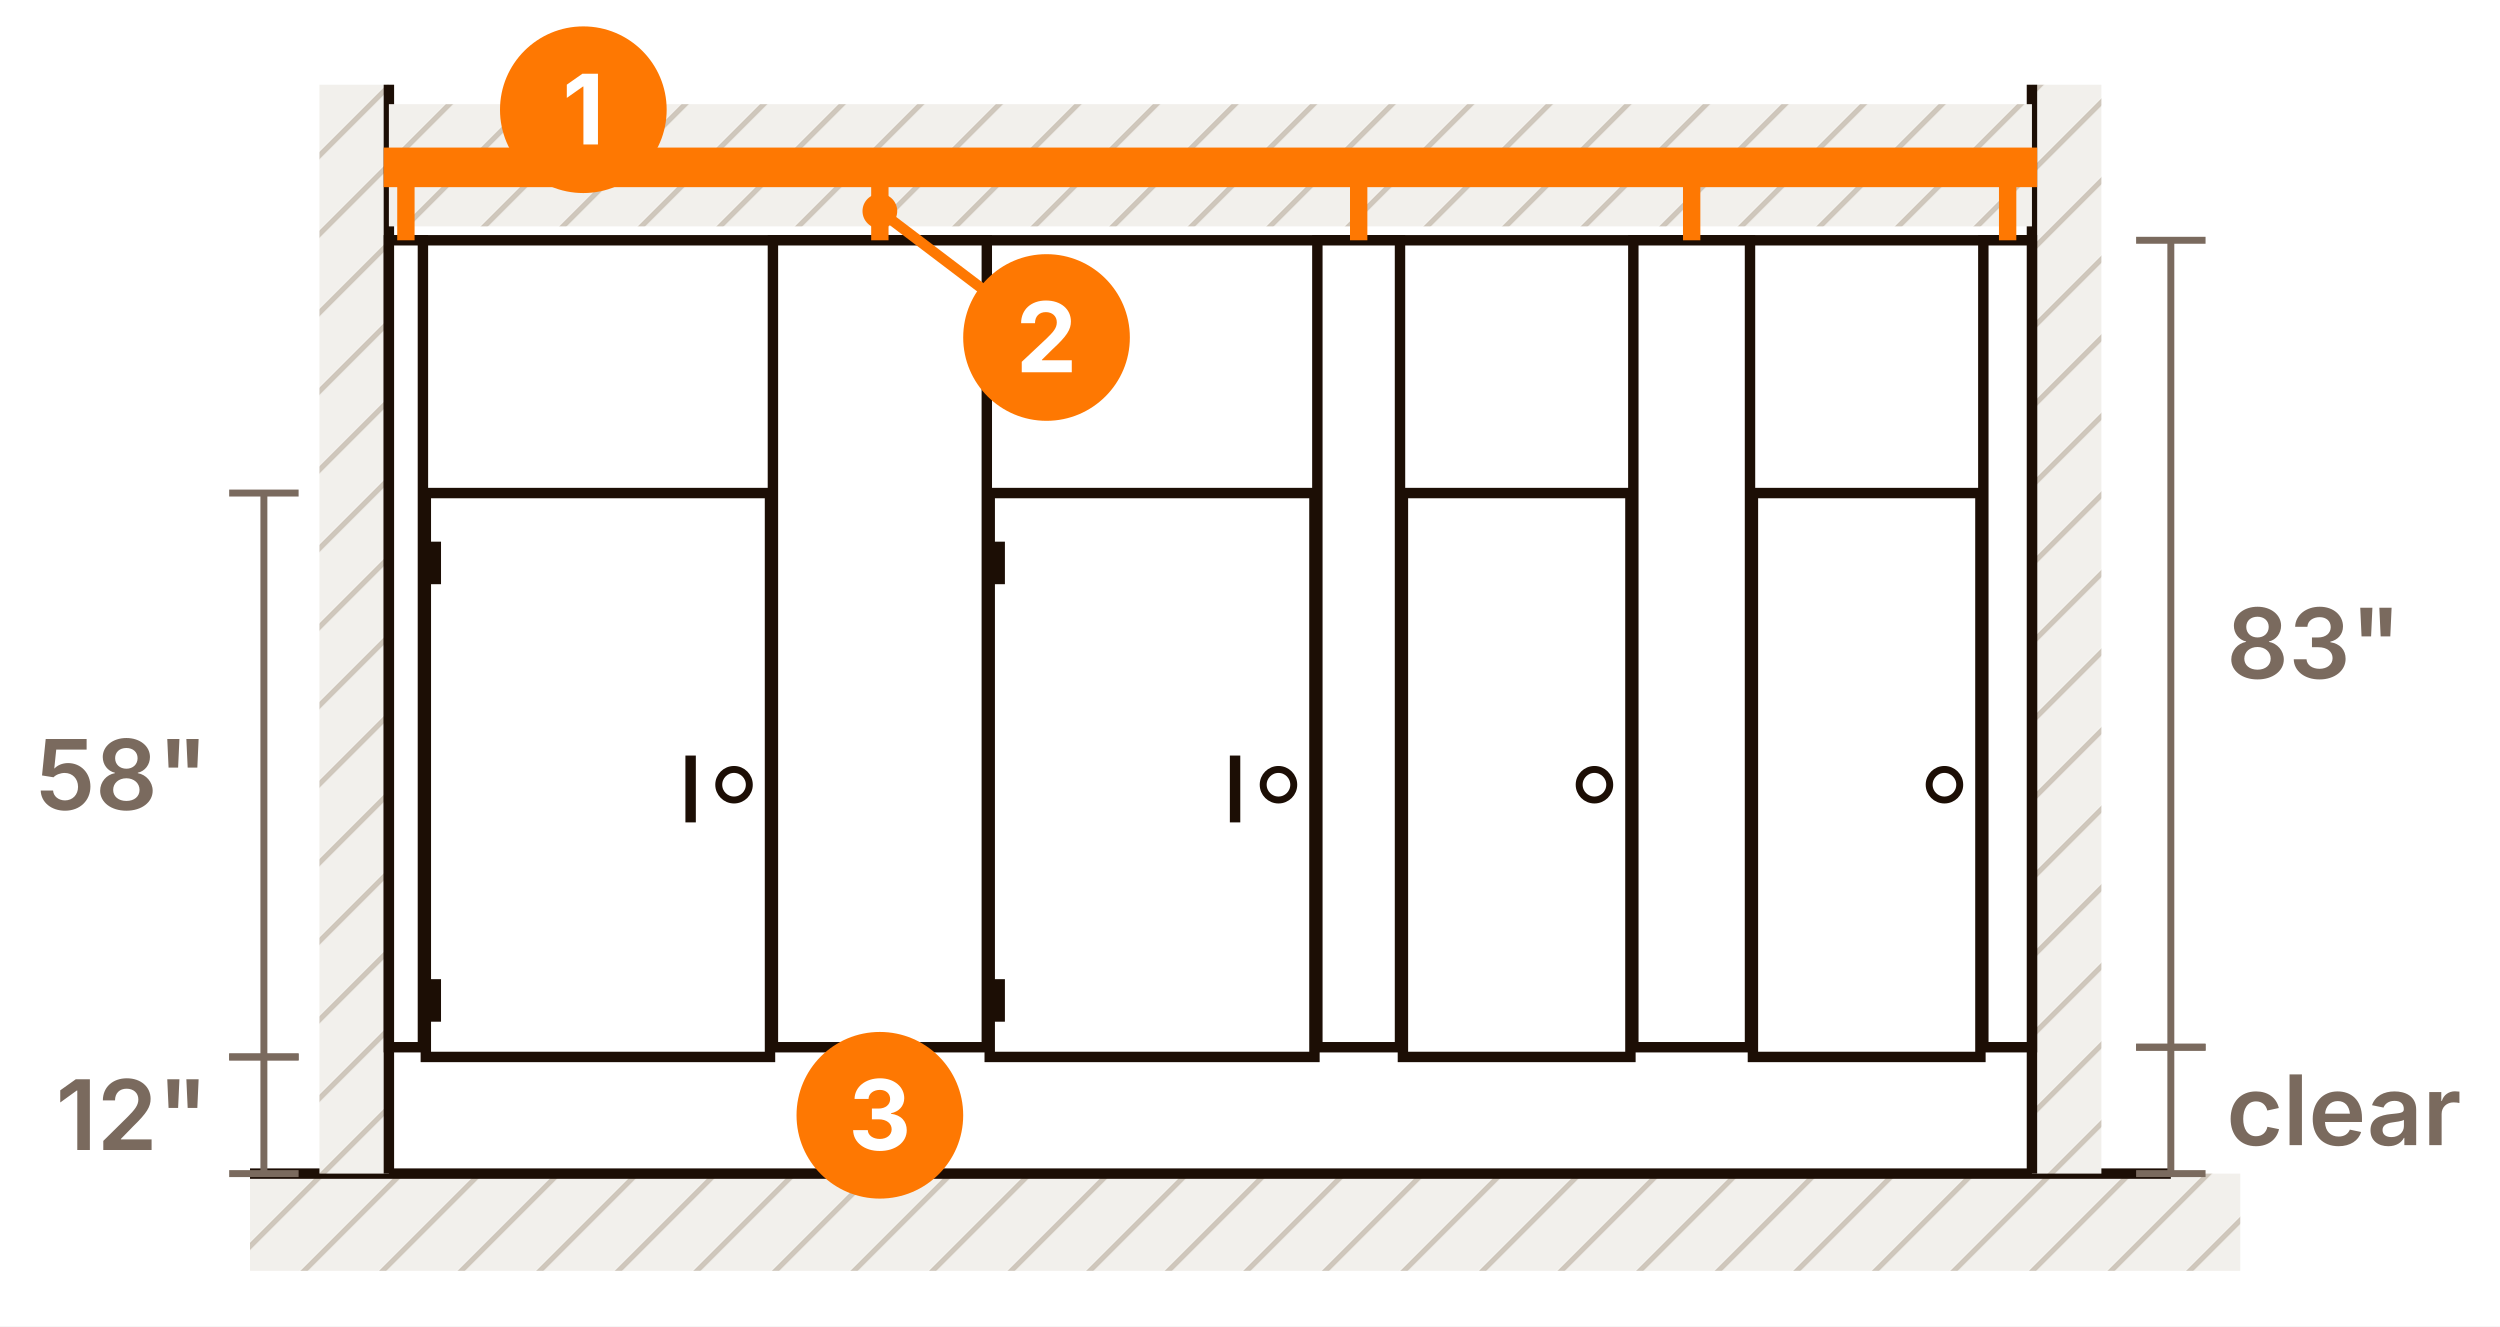
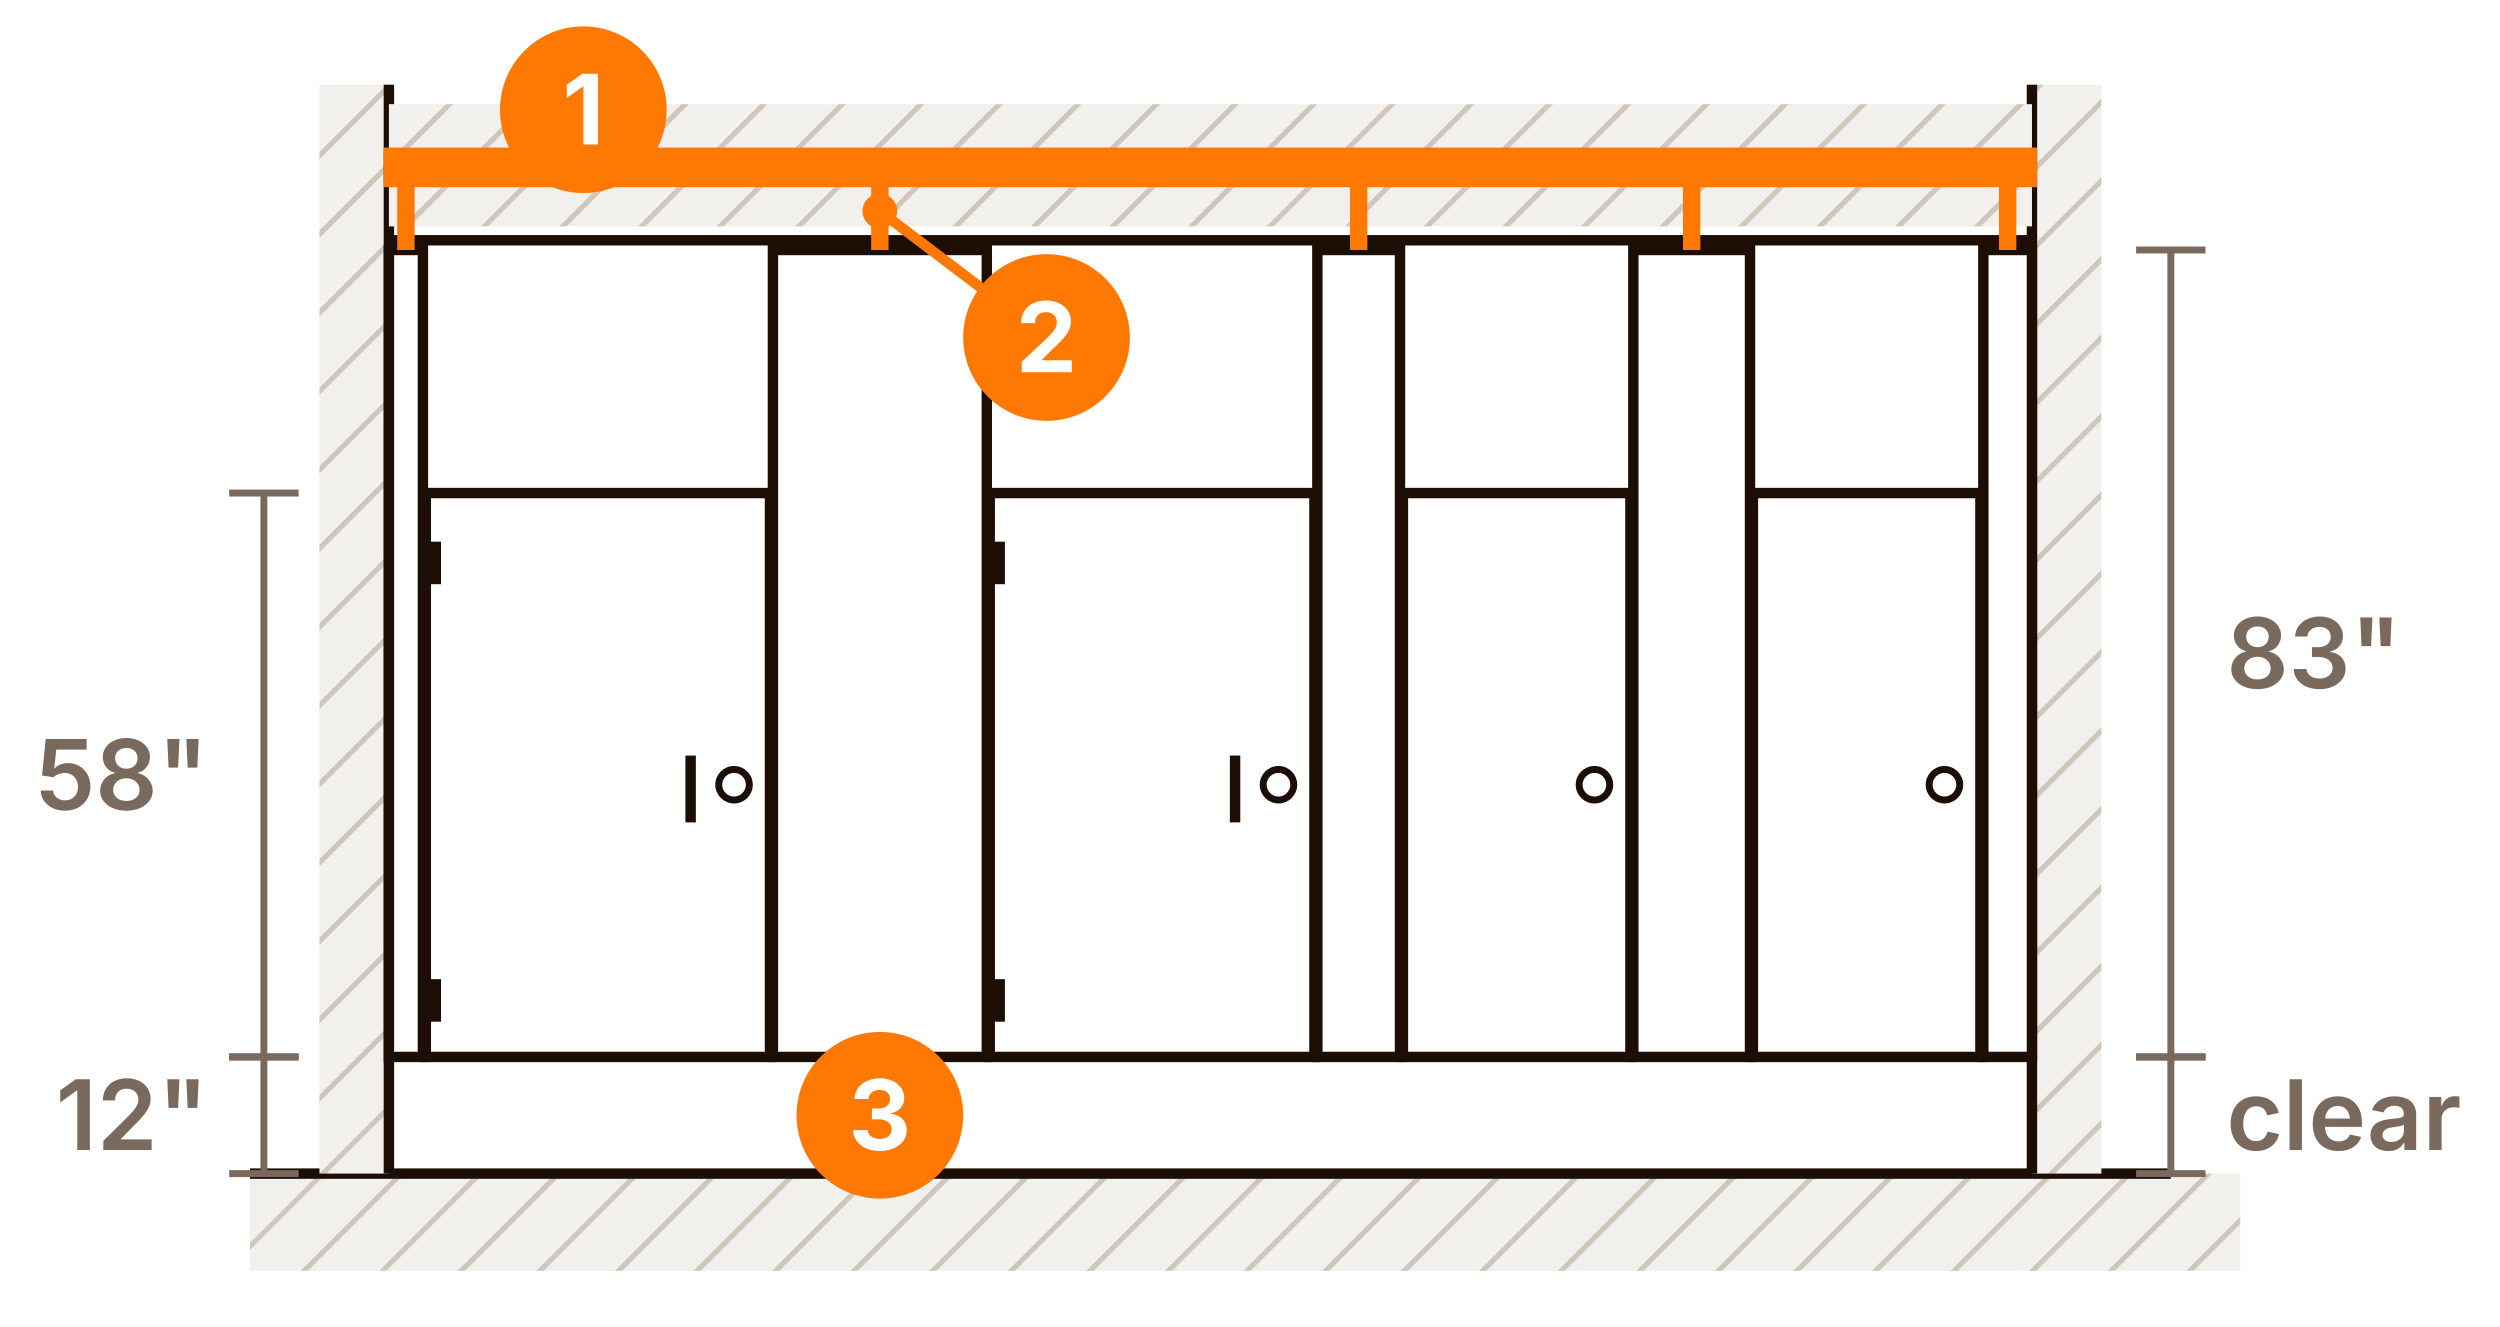
<svg xmlns="http://www.w3.org/2000/svg" viewBox="0 0 360 191" width="360" height="191" role="img" aria-labelledby="t-mounting-ceiling-hung-front-m d-mounting-ceiling-hung-front-m" font-family="Inter, ui-sans-serif, system-ui, sans-serif">
  <defs>
    <pattern id="hatch-mounting-ceiling-hung-front-m" width="8" height="8" patternUnits="userSpaceOnUse" patternTransform="rotate(45)">
      <rect width="8" height="8" fill="#f2f0ec" />
      <line x1="0" y1="0" x2="0" y2="8" stroke="#cfc7bc" stroke-width="1.5" />
    </pattern>
    <marker id="tick-mounting-ceiling-hung-front-m" viewBox="0 0 10 10" refX="5" refY="5" markerWidth="8" markerHeight="8" orient="auto">
      <path d="M2 8 L8 2" stroke="#7a6a5e" stroke-width="1.5" />
    </marker>
  </defs>
  <rect width="360" height="191" fill="#ffffff" />
  <rect x="36" y="169" width="286.6" height="14" fill="url(#hatch-mounting-ceiling-hung-front-m)" stroke="none" stroke-width="1.5" />
  <line x1="36" y1="169" x2="312.6" y2="169" stroke="#1c0e05" stroke-width="1.5" />
  <rect x="46" y="12.2" width="10" height="156.8" fill="url(#hatch-mounting-ceiling-hung-front-m)" stroke="none" stroke-width="1.5" />
  <line x1="56" y1="12.2" x2="56" y2="169" stroke="#1c0e05" stroke-width="1.5" />
  <rect x="292.6" y="12.2" width="10" height="156.8" fill="url(#hatch-mounting-ceiling-hung-front-m)" stroke="none" stroke-width="1.5" />
  <line x1="292.6" y1="12.2" x2="292.6" y2="169" stroke="#1c0e05" stroke-width="1.5" />
  <line x1="56" y1="34.6" x2="292.6" y2="34.6" stroke="#1c0e05" stroke-width="1.5" />
  <rect x="56" y="15" width="236.6" height="17.6" fill="url(#hatch-mounting-ceiling-hung-front-m)" stroke="none" stroke-width="1.5" />
-   <rect x="56" y="34.6" width="4.9" height="116.2" fill="#ffffff" stroke="#1c0e05" stroke-width="1.5" />
+   <rect x="56" y="36" width="4.9" height="116.2" fill="#ffffff" stroke="#1c0e05" stroke-width="1.5" />
  <rect x="61.32" y="71" width="49.56" height="81.2" fill="#ffffff" stroke="#1c0e05" stroke-width="1.5" />
  <rect x="60.445" y="78" width="3.062" height="6.125" fill="#1c0e05" stroke="none" stroke-width="1.5" />
  <rect x="60.445" y="141" width="3.062" height="6.125" fill="#1c0e05" stroke="none" stroke-width="1.5" />
  <rect x="98.7" y="108.8" width="1.5" height="9.625" fill="#1c0e05" stroke="none" stroke-width="1.5" />
  <circle cx="105.7" cy="113" r="2.2" fill="#fff" stroke="#1c0e05" stroke-width="1" />
-   <rect x="111.3" y="34.6" width="30.8" height="116.2" fill="#ffffff" stroke="#1c0e05" stroke-width="1.5" />
+   <rect x="111.3" y="36" width="30.8" height="116.2" fill="#ffffff" stroke="#1c0e05" stroke-width="1.5" />
  <rect x="142.52" y="71" width="46.76" height="81.2" fill="#ffffff" stroke="#1c0e05" stroke-width="1.5" />
  <rect x="141.645" y="78" width="3.062" height="6.125" fill="#1c0e05" stroke="none" stroke-width="1.5" />
  <rect x="141.645" y="141" width="3.062" height="6.125" fill="#1c0e05" stroke="none" stroke-width="1.5" />
  <rect x="177.1" y="108.8" width="1.5" height="9.625" fill="#1c0e05" stroke="none" stroke-width="1.5" />
  <circle cx="184.1" cy="113" r="2.2" fill="#fff" stroke="#1c0e05" stroke-width="1" />
-   <rect x="189.7" y="34.6" width="11.9" height="116.2" fill="#ffffff" stroke="#1c0e05" stroke-width="1.5" />
+   <rect x="189.7" y="36" width="11.9" height="116.2" fill="#ffffff" stroke="#1c0e05" stroke-width="1.5" />
  <rect x="202.02" y="71" width="32.76" height="81.2" fill="#ffffff" stroke="#1c0e05" stroke-width="1.5" />
  <circle cx="229.6" cy="113" r="2.2" fill="#fff" stroke="#1c0e05" stroke-width="1" />
-   <rect x="235.2" y="34.6" width="16.8" height="116.2" fill="#ffffff" stroke="#1c0e05" stroke-width="1.5" />
+   <rect x="235.2" y="36" width="16.8" height="116.2" fill="#ffffff" stroke="#1c0e05" stroke-width="1.5" />
  <rect x="252.42" y="71" width="32.76" height="81.2" fill="#ffffff" stroke="#1c0e05" stroke-width="1.5" />
  <circle cx="280" cy="113" r="2.2" fill="#fff" stroke="#1c0e05" stroke-width="1" />
-   <rect x="285.6" y="34.6" width="7" height="116.2" fill="#ffffff" stroke="#1c0e05" stroke-width="1.5" />
+   <rect x="285.6" y="36" width="7" height="116.2" fill="#ffffff" stroke="#1c0e05" stroke-width="1.5" />
  <rect x="56" y="22" width="236.6" height="4.2" fill="#fe7802" stroke="#fe7802" stroke-width="1.5" />
-   <line x1="58.45" y1="26.2" x2="58.45" y2="34.6" stroke="#fe7802" stroke-width="2.5" />
-   <line x1="126.7" y1="26.2" x2="126.7" y2="34.6" stroke="#fe7802" stroke-width="2.5" />
-   <line x1="195.65" y1="26.2" x2="195.65" y2="34.6" stroke="#fe7802" stroke-width="2.5" />
-   <line x1="243.6" y1="26.2" x2="243.6" y2="34.6" stroke="#fe7802" stroke-width="2.5" />
-   <line x1="289.1" y1="26.2" x2="289.1" y2="34.6" stroke="#fe7802" stroke-width="2.5" />
+   <line x1="58.45" y1="26.2" x2="58.45" y2="36" stroke="#fe7802" stroke-width="2.5" />
+   <line x1="126.7" y1="26.2" x2="126.7" y2="36" stroke="#fe7802" stroke-width="2.5" />
+   <line x1="195.65" y1="26.2" x2="195.65" y2="36" stroke="#fe7802" stroke-width="2.5" />
+   <line x1="243.6" y1="26.2" x2="243.6" y2="36" stroke="#fe7802" stroke-width="2.5" />
+   <line x1="289.1" y1="26.2" x2="289.1" y2="36" stroke="#fe7802" stroke-width="2.5" />
  <circle cx="84" cy="15.8" r="12" fill="#fe7802" />
  <text x="84" y="20.8" font-size="14" font-weight="700" fill="#fff" text-anchor="middle">1</text>
  <line x1="150.7" y1="48.6" x2="126.7" y2="30.4" stroke="#fe7802" stroke-width="1.5" />
  <circle cx="126.7" cy="30.4" r="2.5" fill="#fe7802" />
  <circle cx="150.7" cy="48.6" r="12" fill="#fe7802" />
  <text x="150.7" y="53.6" font-size="14" font-weight="700" fill="#fff" text-anchor="middle">2</text>
  <circle cx="126.7" cy="160.6" r="12" fill="#fe7802" />
  <text x="126.7" y="165.6" font-size="14" font-weight="700" fill="#fff" text-anchor="middle">3</text>
  <line x1="38" y1="71" x2="38" y2="152.2" stroke="#7a6a5e" stroke-width="1" />
  <line x1="33" y1="71" x2="43" y2="71" stroke="#7a6a5e" stroke-width="1" />
  <line x1="33" y1="152.2" x2="43" y2="152.2" stroke="#7a6a5e" stroke-width="1" />
  <text x="30" y="116.6" font-size="14" font-weight="600" fill="#7a6a5e" text-anchor="end">58"</text>
  <line x1="38" y1="152.2" x2="38" y2="169" stroke="#7a6a5e" stroke-width="1" />
  <line x1="33" y1="152.2" x2="43" y2="152.2" stroke="#7a6a5e" stroke-width="1" />
  <line x1="33" y1="169" x2="43" y2="169" stroke="#7a6a5e" stroke-width="1" />
  <text x="30" y="165.6" font-size="14" font-weight="600" fill="#7a6a5e" text-anchor="end">12"</text>
-   <line x1="312.6" y1="34.6" x2="312.6" y2="150.8" stroke="#7a6a5e" stroke-width="1" />
-   <line x1="307.6" y1="34.6" x2="317.6" y2="34.6" stroke="#7a6a5e" stroke-width="1" />
-   <line x1="307.6" y1="150.8" x2="317.6" y2="150.8" stroke="#7a6a5e" stroke-width="1" />
-   <text x="320.6" y="97.7" font-size="14" font-weight="600" fill="#7a6a5e" text-anchor="start">83"</text>
-   <line x1="312.6" y1="150.8" x2="312.6" y2="169" stroke="#7a6a5e" stroke-width="1" />
-   <line x1="307.6" y1="150.8" x2="317.6" y2="150.8" stroke="#7a6a5e" stroke-width="1" />
+   <line x1="312.6" y1="36" x2="312.6" y2="152.2" stroke="#7a6a5e" stroke-width="1" />
+   <line x1="307.6" y1="36" x2="317.6" y2="36" stroke="#7a6a5e" stroke-width="1" />
+   <line x1="307.6" y1="152.2" x2="317.6" y2="152.2" stroke="#7a6a5e" stroke-width="1" />
+   <text x="320.6" y="99.1" font-size="14" font-weight="600" fill="#7a6a5e" text-anchor="start">83"</text>
+   <line x1="312.6" y1="152.2" x2="312.6" y2="169" stroke="#7a6a5e" stroke-width="1" />
+   <line x1="307.6" y1="152.2" x2="317.6" y2="152.2" stroke="#7a6a5e" stroke-width="1" />
  <line x1="307.6" y1="169" x2="317.6" y2="169" stroke="#7a6a5e" stroke-width="1" />
-   <text x="320.6" y="164.9" font-size="14" font-weight="600" fill="#7a6a5e" text-anchor="start">clear</text>
+   <text x="320.6" y="165.6" font-size="14" font-weight="600" fill="#7a6a5e" text-anchor="start">clear</text>
</svg>
